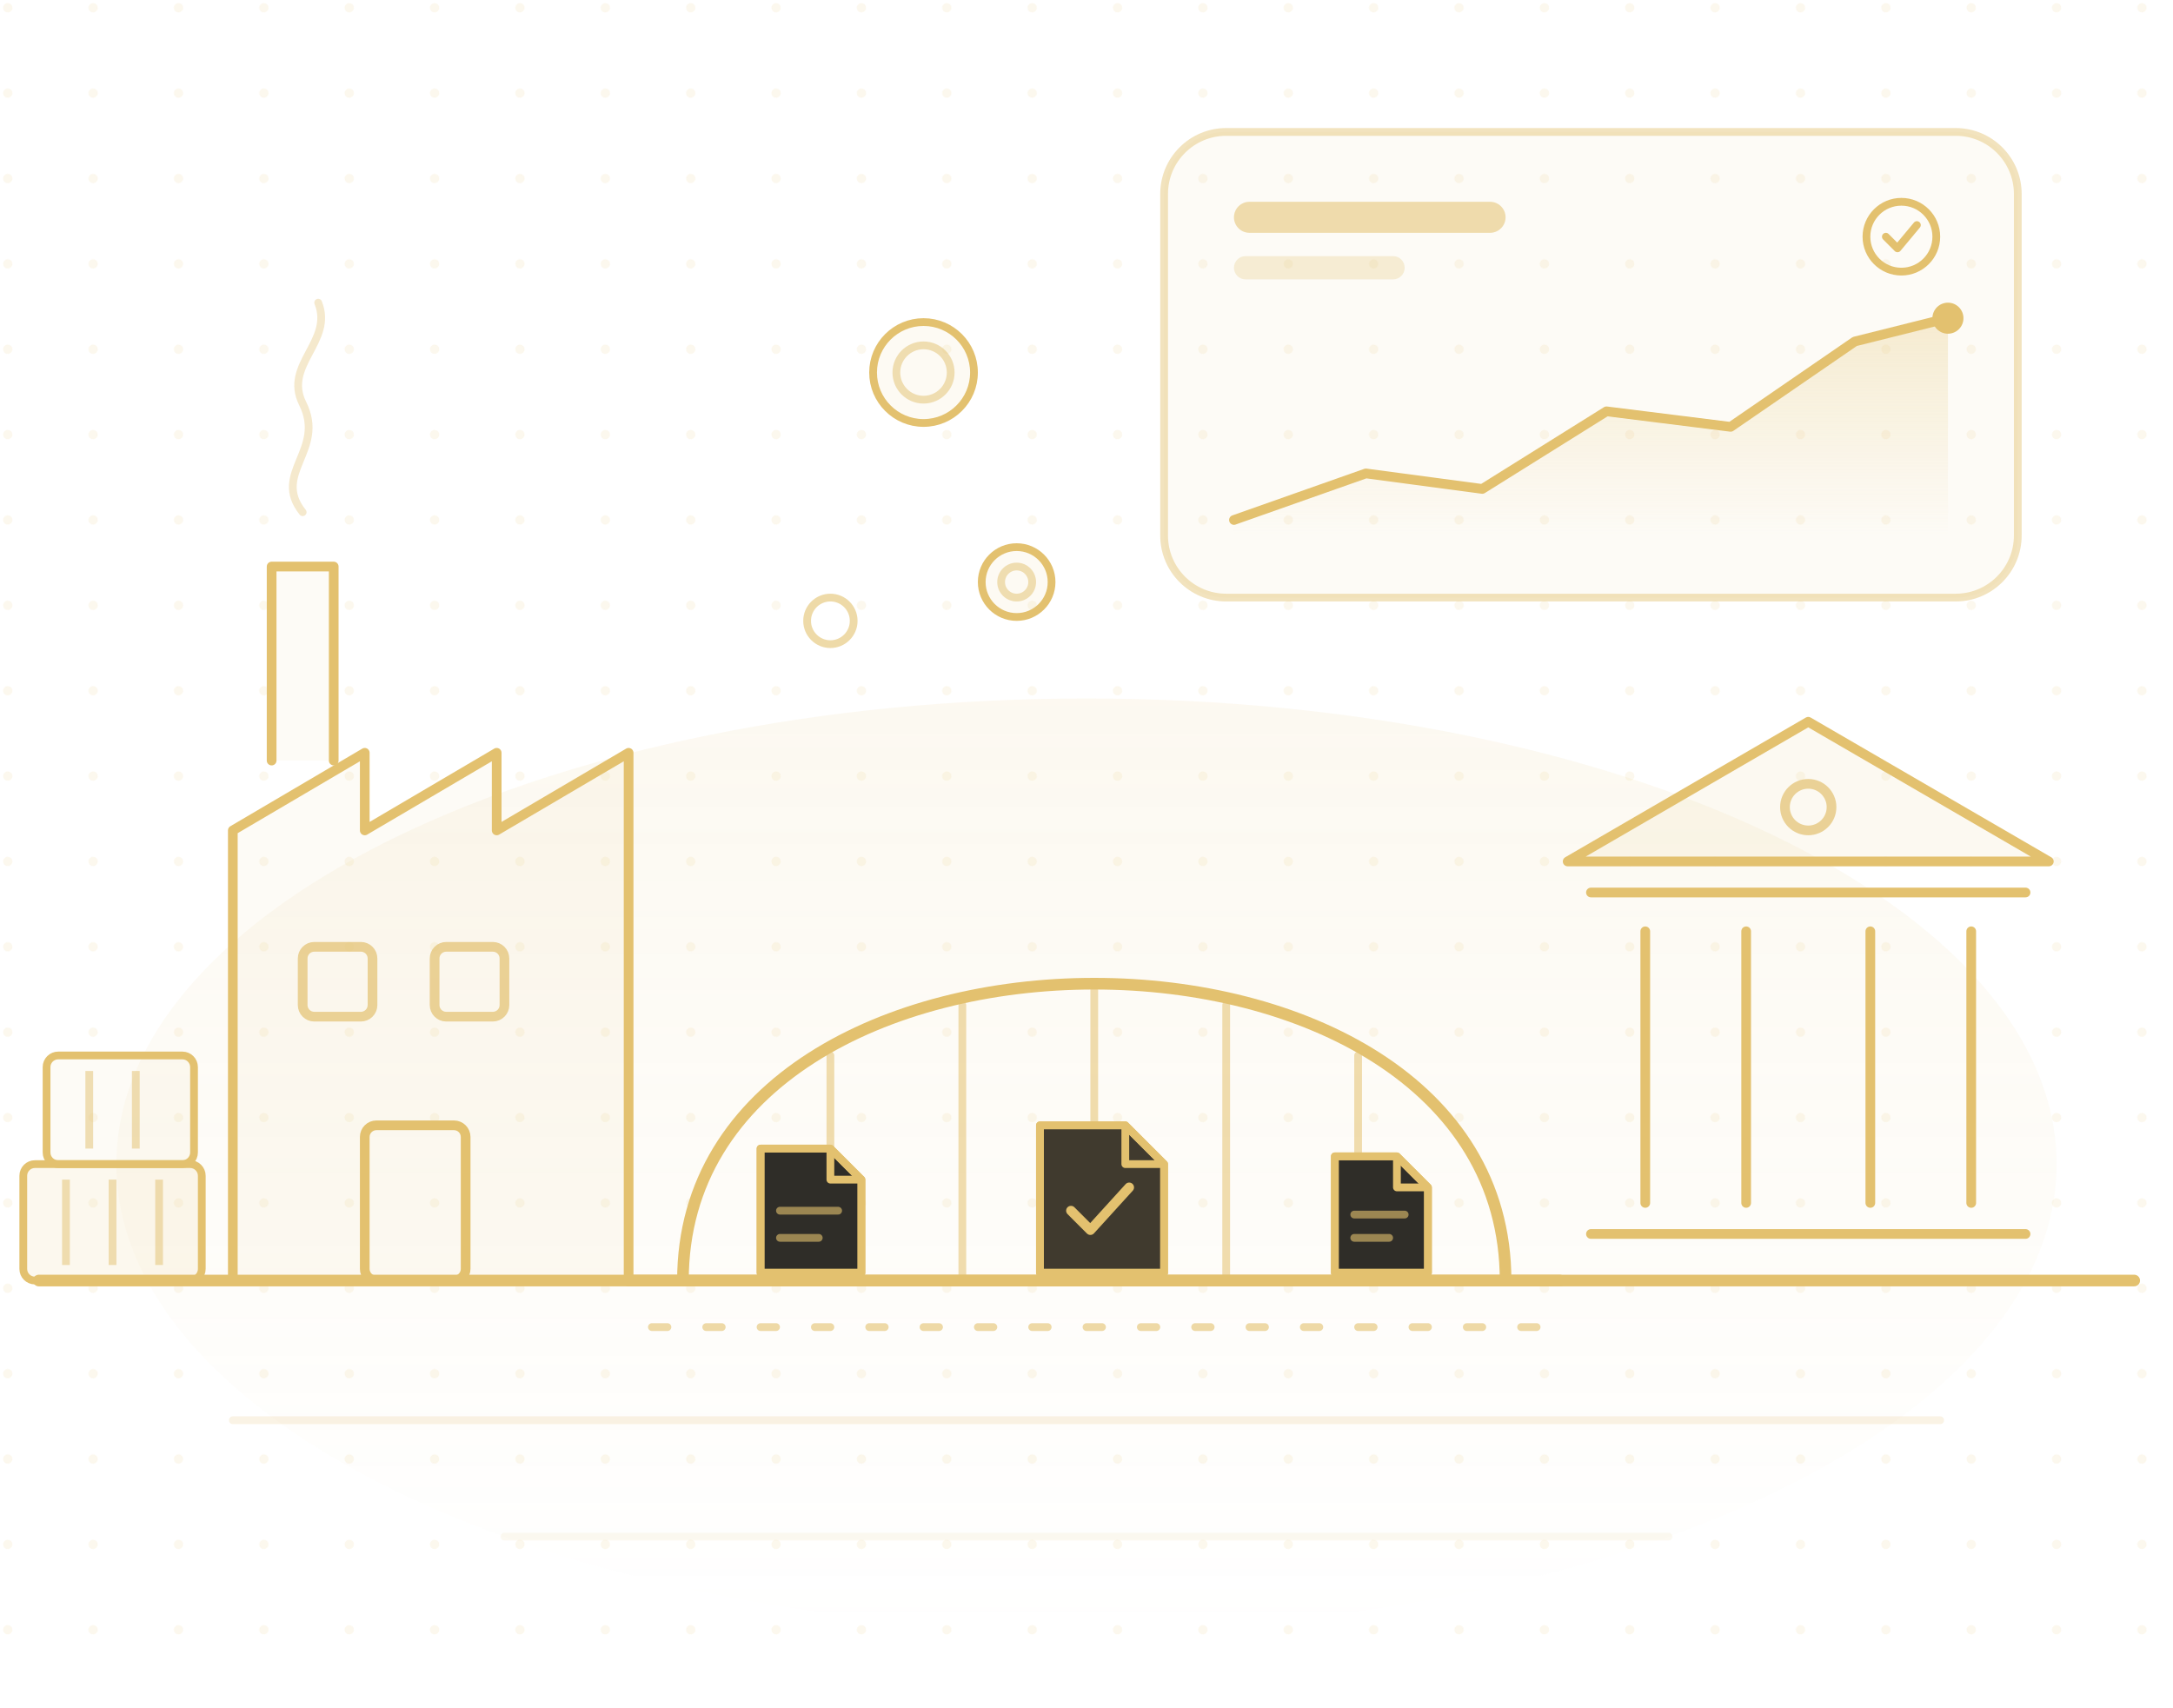
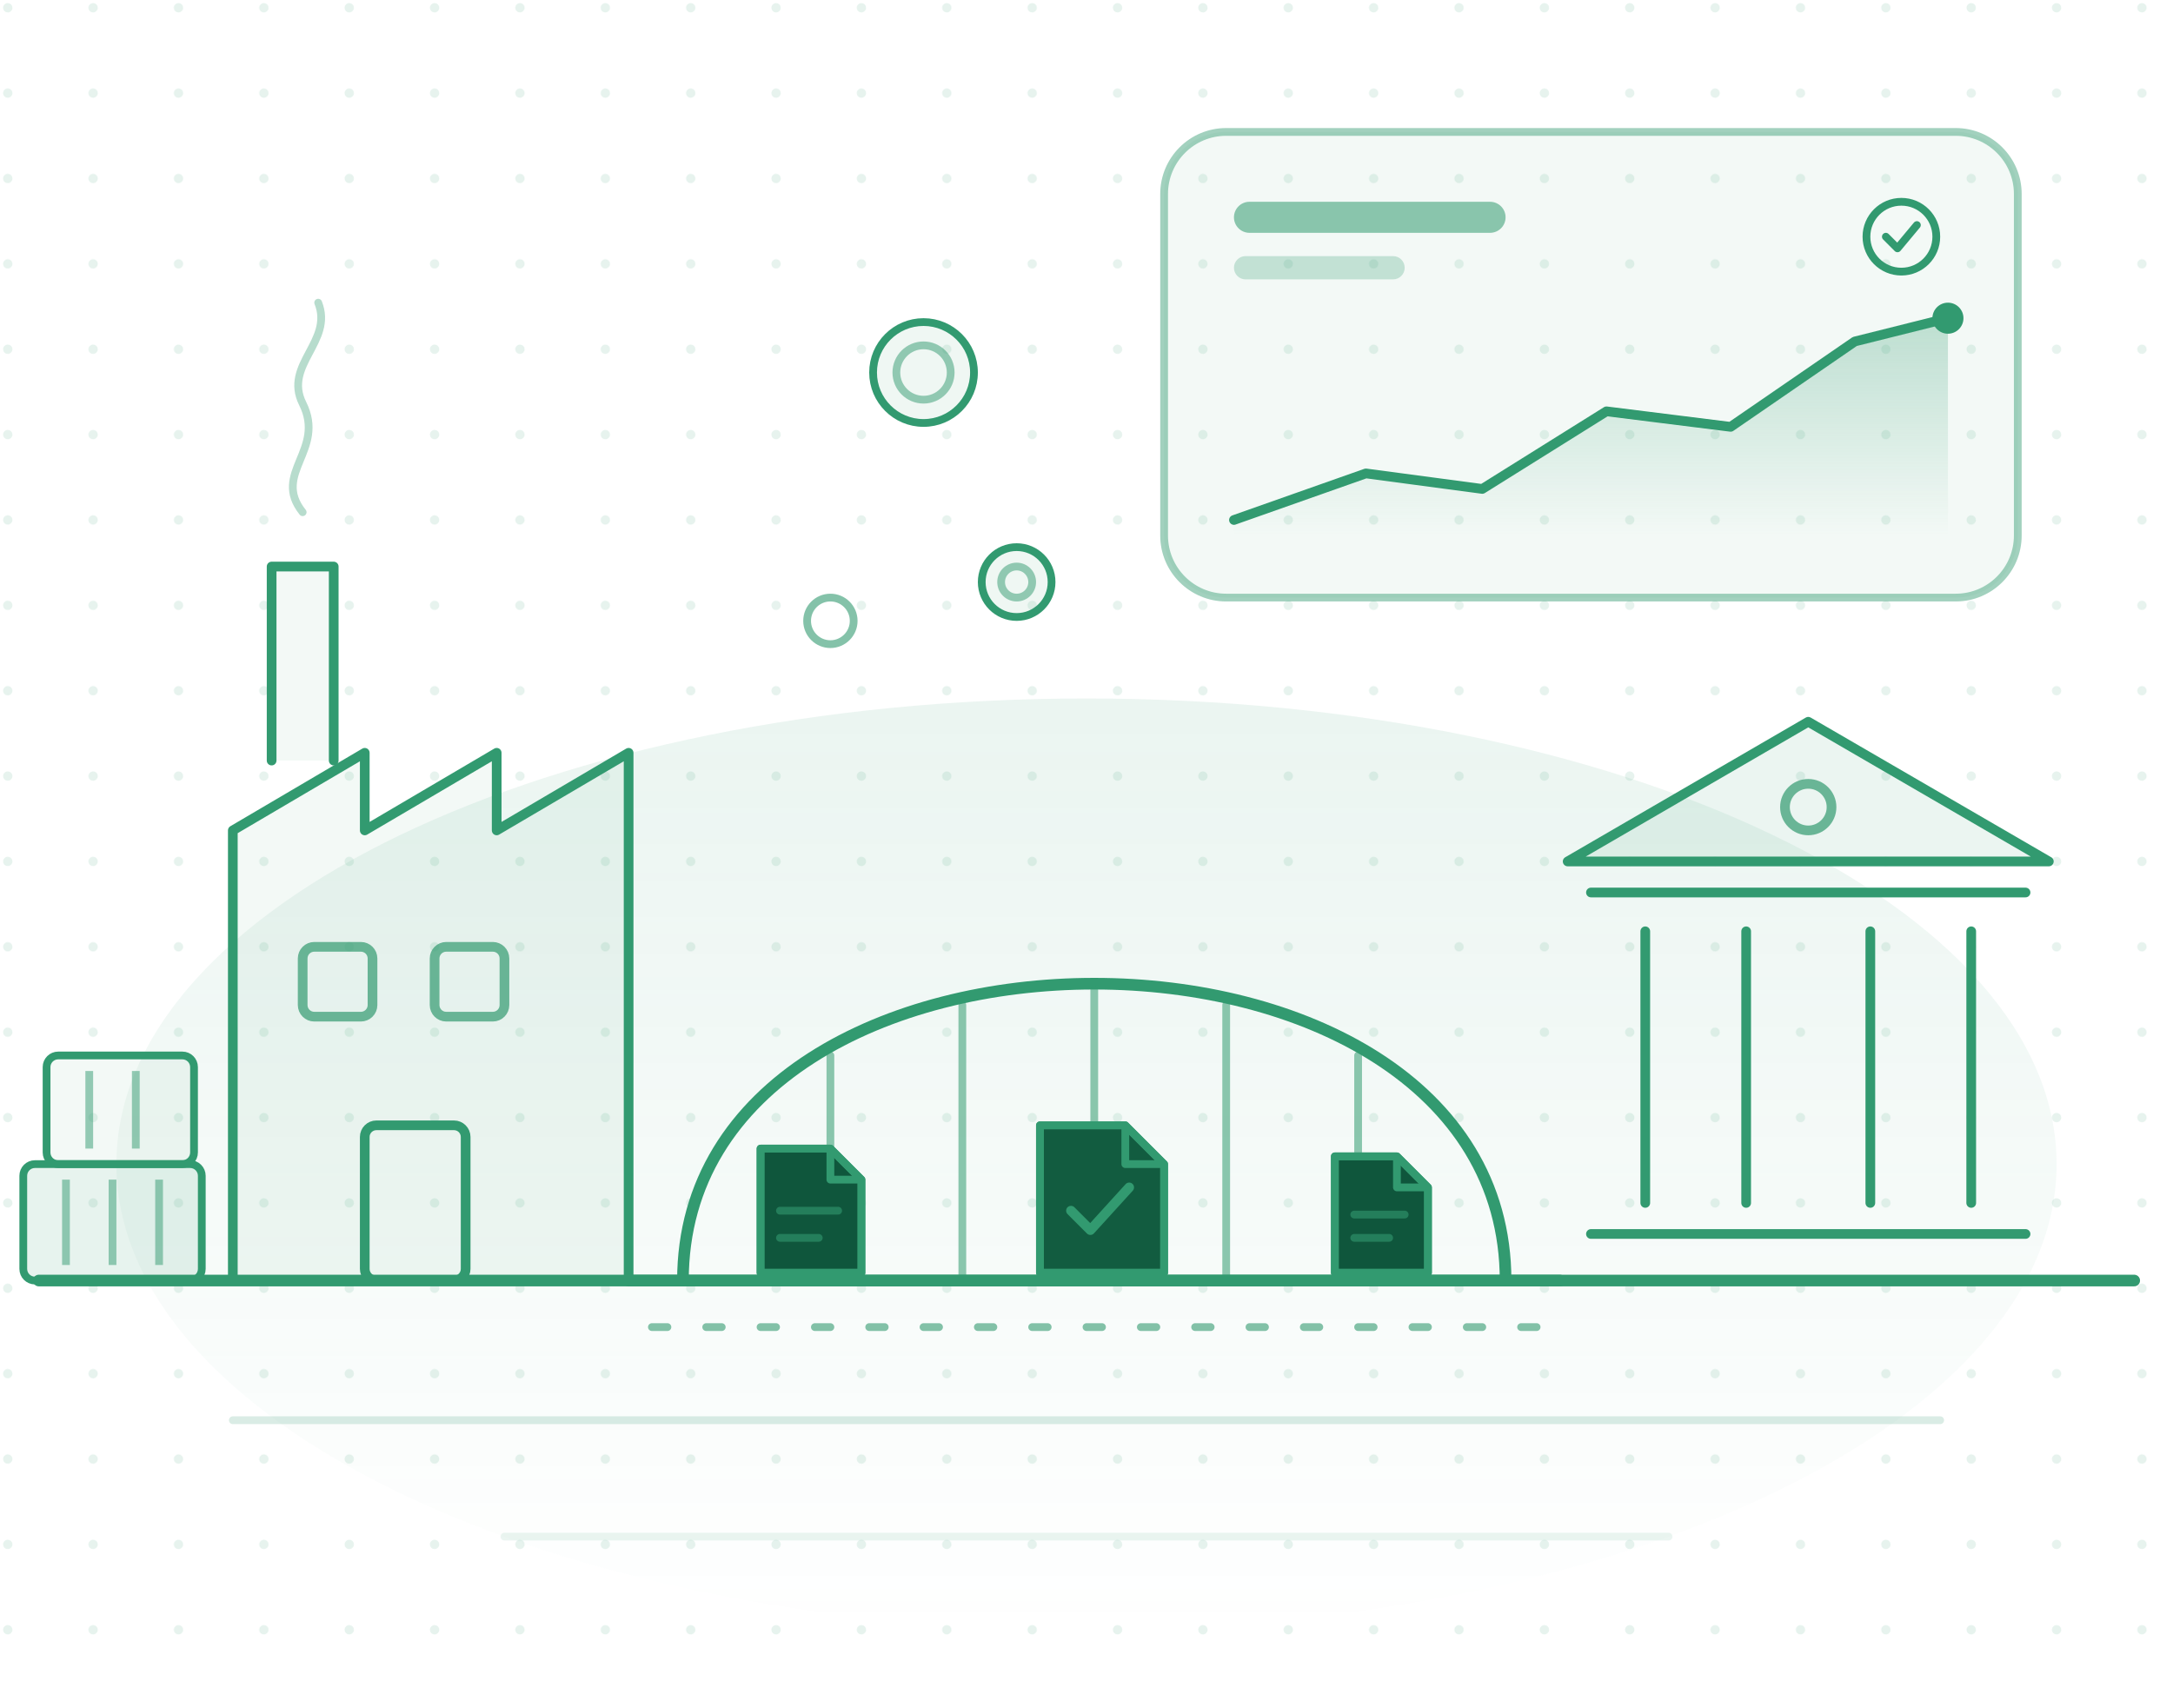
<svg xmlns="http://www.w3.org/2000/svg" viewBox="0 0 560 440" fill="none" role="img" aria-label="An export factory sending funding packs across a bridge to a bank">
  <defs>
    <pattern id="dots" width="22" height="22" patternUnits="userSpaceOnUse">
-       <circle cx="2" cy="2" r="1.2" fill="#E3C16F" fill-opacity="0.12" />
+       <circle cx="2" cy="2" r="1.2" fill="#329A70" fill-opacity="0.12" />
    </pattern>
    <linearGradient id="glow" x1="0" y1="0" x2="0" y2="1">
-       <stop offset="0" stop-color="#E3C16F" stop-opacity="0.10" />
-       <stop offset="1" stop-color="#E3C16F" stop-opacity="0" />
+       <stop offset="0" stop-color="#329A70" stop-opacity="0.10" />
+       <stop offset="1" stop-color="#329A70" stop-opacity="0" />
    </linearGradient>
    <linearGradient id="area" x1="0" y1="0" x2="0" y2="1">
-       <stop offset="0" stop-color="#E3C16F" stop-opacity="0.28" />
-       <stop offset="1" stop-color="#E3C16F" stop-opacity="0" />
+       <stop offset="0" stop-color="#329A70" stop-opacity="0.28" />
+       <stop offset="1" stop-color="#329A70" stop-opacity="0" />
    </linearGradient>
  </defs>
  <rect x="0" y="0" width="560" height="440" fill="url(#dots)" />
  <ellipse cx="280" cy="300" rx="250" ry="120" fill="url(#glow)" />
  <g transform="translate(300 34)">
-     <rect width="220" height="120" rx="16" fill="#E3C16F" fill-opacity="0.06" stroke="#E3C16F" stroke-opacity="0.45" stroke-width="2" />
-     <rect x="18" y="18" width="70" height="8" rx="4" fill="#E3C16F" fill-opacity="0.55" />
-     <rect x="18" y="32" width="44" height="6" rx="3" fill="#E3C16F" fill-opacity="0.25" />
-     <circle cx="190" cy="27" r="9" stroke="#E3C16F" stroke-width="2" />
-     <path d="M186 27l3 3 5-6" stroke="#E3C16F" stroke-width="2" stroke-linecap="round" stroke-linejoin="round" />
+     <rect width="220" height="120" rx="16" fill="#329A70" fill-opacity="0.06" stroke="#329A70" stroke-opacity="0.45" stroke-width="2" />
+     <rect x="18" y="18" width="70" height="8" rx="4" fill="#329A70" fill-opacity="0.55" />
+     <rect x="18" y="32" width="44" height="6" rx="3" fill="#329A70" fill-opacity="0.25" />
+     <circle cx="190" cy="27" r="9" stroke="#329A70" stroke-width="2" />
+     <path d="M186 27l3 3 5-6" stroke="#329A70" stroke-width="2" stroke-linecap="round" stroke-linejoin="round" />
    <path d="M18 100 L52 88 L82 92 L114 72 L146 76 L178 54 L202 48 L202 104 L18 104 Z" fill="url(#area)" />
-     <path d="M18 100 L52 88 L82 92 L114 72 L146 76 L178 54 L202 48" stroke="#E3C16F" stroke-width="2.5" stroke-linecap="round" stroke-linejoin="round" />
-     <circle cx="202" cy="48" r="4" fill="#E3C16F" />
+     <path d="M18 100 L52 88 L82 92 L114 72 L146 76 L178 54 L202 48" stroke="#329A70" stroke-width="2.5" stroke-linecap="round" stroke-linejoin="round" />
+     <circle cx="202" cy="48" r="4" fill="#329A70" />
  </g>
-   <g stroke="#E3C16F" stroke-width="2">
-     <circle cx="238" cy="96" r="13" fill="#E3C16F" fill-opacity="0.08" />
+   <g stroke="#329A70" stroke-width="2">
+     <circle cx="238" cy="96" r="13" fill="#329A70" fill-opacity="0.08" />
    <circle cx="238" cy="96" r="7" stroke-opacity="0.5" />
-     <circle cx="262" cy="150" r="9" fill="#E3C16F" fill-opacity="0.08" />
+     <circle cx="262" cy="150" r="9" fill="#329A70" fill-opacity="0.08" />
    <circle cx="262" cy="150" r="4" stroke-opacity="0.5" />
    <circle cx="214" cy="160" r="6" stroke-opacity="0.6" />
  </g>
-   <g stroke="#E3C16F" stroke-width="2.5" stroke-linejoin="round" stroke-linecap="round">
-     <path d="M70 196 V146 H86 V196" fill="#E3C16F" fill-opacity="0.06" />
-     <path d="M60 330 V214 L94 194 V214 L128 194 V214 L162 194 V330 Z" fill="#E3C16F" fill-opacity="0.06" />
+   <g stroke="#329A70" stroke-width="2.5" stroke-linejoin="round" stroke-linecap="round">
+     <path d="M70 196 V146 H86 V196" fill="#329A70" fill-opacity="0.06" />
+     <path d="M60 330 V214 L94 194 V214 L128 194 V214 L162 194 V330 Z" fill="#329A70" fill-opacity="0.06" />
    <rect x="78" y="244" width="18" height="18" rx="3" stroke-opacity="0.7" />
    <rect x="112" y="244" width="18" height="18" rx="3" stroke-opacity="0.7" />
    <rect x="94" y="290" width="26" height="40" rx="3" />
  </g>
-   <path d="M78 132 c-8-10 6-16 0-28 c-5-10 8-16 4-26" stroke="#E3C16F" stroke-opacity="0.35" stroke-width="2" stroke-linecap="round" />
-   <g stroke="#E3C16F" stroke-width="2" stroke-linejoin="round">
-     <rect x="6" y="300" width="46" height="30" rx="3" fill="#E3C16F" fill-opacity="0.12" />
+   <path d="M78 132 c-8-10 6-16 0-28 c-5-10 8-16 4-26" stroke="#329A70" stroke-opacity="0.35" stroke-width="2" stroke-linecap="round" />
+   <g stroke="#329A70" stroke-width="2" stroke-linejoin="round">
+     <rect x="6" y="300" width="46" height="30" rx="3" fill="#329A70" fill-opacity="0.12" />
    <path d="M17 304 V326 M29 304 V326 M41 304 V326" stroke-opacity="0.5" />
-     <rect x="12" y="272" width="38" height="28" rx="3" fill="#E3C16F" fill-opacity="0.06" />
+     <rect x="12" y="272" width="38" height="28" rx="3" fill="#329A70" fill-opacity="0.06" />
    <path d="M23 276 V296 M35 276 V296" stroke-opacity="0.5" />
  </g>
-   <g stroke="#E3C16F" stroke-width="2.5" stroke-linejoin="round" stroke-linecap="round">
-     <path d="M404 222 L466 186 L528 222 Z" fill="#E3C16F" fill-opacity="0.1" />
+   <g stroke="#329A70" stroke-width="2.5" stroke-linejoin="round" stroke-linecap="round">
+     <path d="M404 222 L466 186 L528 222 Z" fill="#329A70" fill-opacity="0.1" />
    <circle cx="466" cy="208" r="6" stroke-opacity="0.7" />
    <path d="M410 230 H522" />
    <path d="M424 240 V310 M450 240 V310 M482 240 V310 M508 240 V310" />
    <path d="M410 318 H522 M402 330 H530" />
  </g>
-   <g stroke="#E3C16F" stroke-linecap="round">
+   <g stroke="#329A70" stroke-linecap="round">
    <path d="M162 330 H402" stroke-width="3" />
    <path d="M176 330 C176 228 388 228 388 330" stroke-width="3" />
    <path d="M214 330 V272 M248 330 V259 M282 330 V255 M316 330 V259 M350 330 V272" stroke-width="2" stroke-opacity="0.55" />
    <path d="M168 342 H396" stroke-width="2" stroke-opacity="0.6" stroke-dasharray="4 10">
      <animate attributeName="stroke-dashoffset" from="28" to="0" dur="1.6s" repeatCount="indefinite" />
    </path>
  </g>
-   <g stroke="#E3C16F" stroke-width="2" stroke-linejoin="round">
+   <g stroke="#329A70" stroke-width="2" stroke-linejoin="round">
    <g transform="translate(196 296)">
-       <path d="M0 0 H18 L26 8 V32 H0 Z" fill="#1C1D20" />
-       <path d="M0 0 H18 L26 8 V32 H0 Z" fill="#E3C16F" fill-opacity="0.1" />
+       <path d="M0 0 H18 L26 8 V32 H0 Z" fill="#0B4F36" />
+       <path d="M0 0 H18 L26 8 V32 H0 Z" fill="#329A70" fill-opacity="0.1" />
      <path d="M18 0 V8 H26" />
      <path d="M5 16 H20 M5 23 H15" stroke-opacity="0.6" stroke-linecap="round" />
    </g>
    <g transform="translate(268 290)">
-       <path d="M0 0 H22 L32 10 V38 H0 Z" fill="#1C1D20" />
-       <path d="M0 0 H22 L32 10 V38 H0 Z" fill="#E3C16F" fill-opacity="0.18" />
+       <path d="M0 0 H22 L32 10 V38 H0 Z" fill="#0B4F36" />
+       <path d="M0 0 H22 L32 10 V38 H0 Z" fill="#329A70" fill-opacity="0.18" />
      <path d="M22 0 V10 H32" />
      <path d="M8 22 l5 5 10-11" stroke-linecap="round" stroke-width="2.5" />
    </g>
    <g transform="translate(344 298)">
-       <path d="M0 0 H16 L24 8 V30 H0 Z" fill="#1C1D20" />
-       <path d="M0 0 H16 L24 8 V30 H0 Z" fill="#E3C16F" fill-opacity="0.1" />
+       <path d="M0 0 H16 L24 8 V30 H0 Z" fill="#0B4F36" />
+       <path d="M0 0 H16 L24 8 V30 H0 Z" fill="#329A70" fill-opacity="0.1" />
      <path d="M16 0 V8 H24" />
      <path d="M5 15 H18 M5 21 H14" stroke-opacity="0.6" stroke-linecap="round" />
    </g>
  </g>
-   <path d="M10 330 H550" stroke="#E3C16F" stroke-width="3" stroke-linecap="round" />
-   <path d="M60 366 H500" stroke="#E3C16F" stroke-opacity="0.18" stroke-width="2" stroke-linecap="round" />
-   <path d="M130 396 H430" stroke="#E3C16F" stroke-opacity="0.1" stroke-width="2" stroke-linecap="round" />
+   <path d="M10 330 H550" stroke="#329A70" stroke-width="3" stroke-linecap="round" />
+   <path d="M60 366 H500" stroke="#329A70" stroke-opacity="0.18" stroke-width="2" stroke-linecap="round" />
+   <path d="M130 396 H430" stroke="#329A70" stroke-opacity="0.1" stroke-width="2" stroke-linecap="round" />
</svg>
